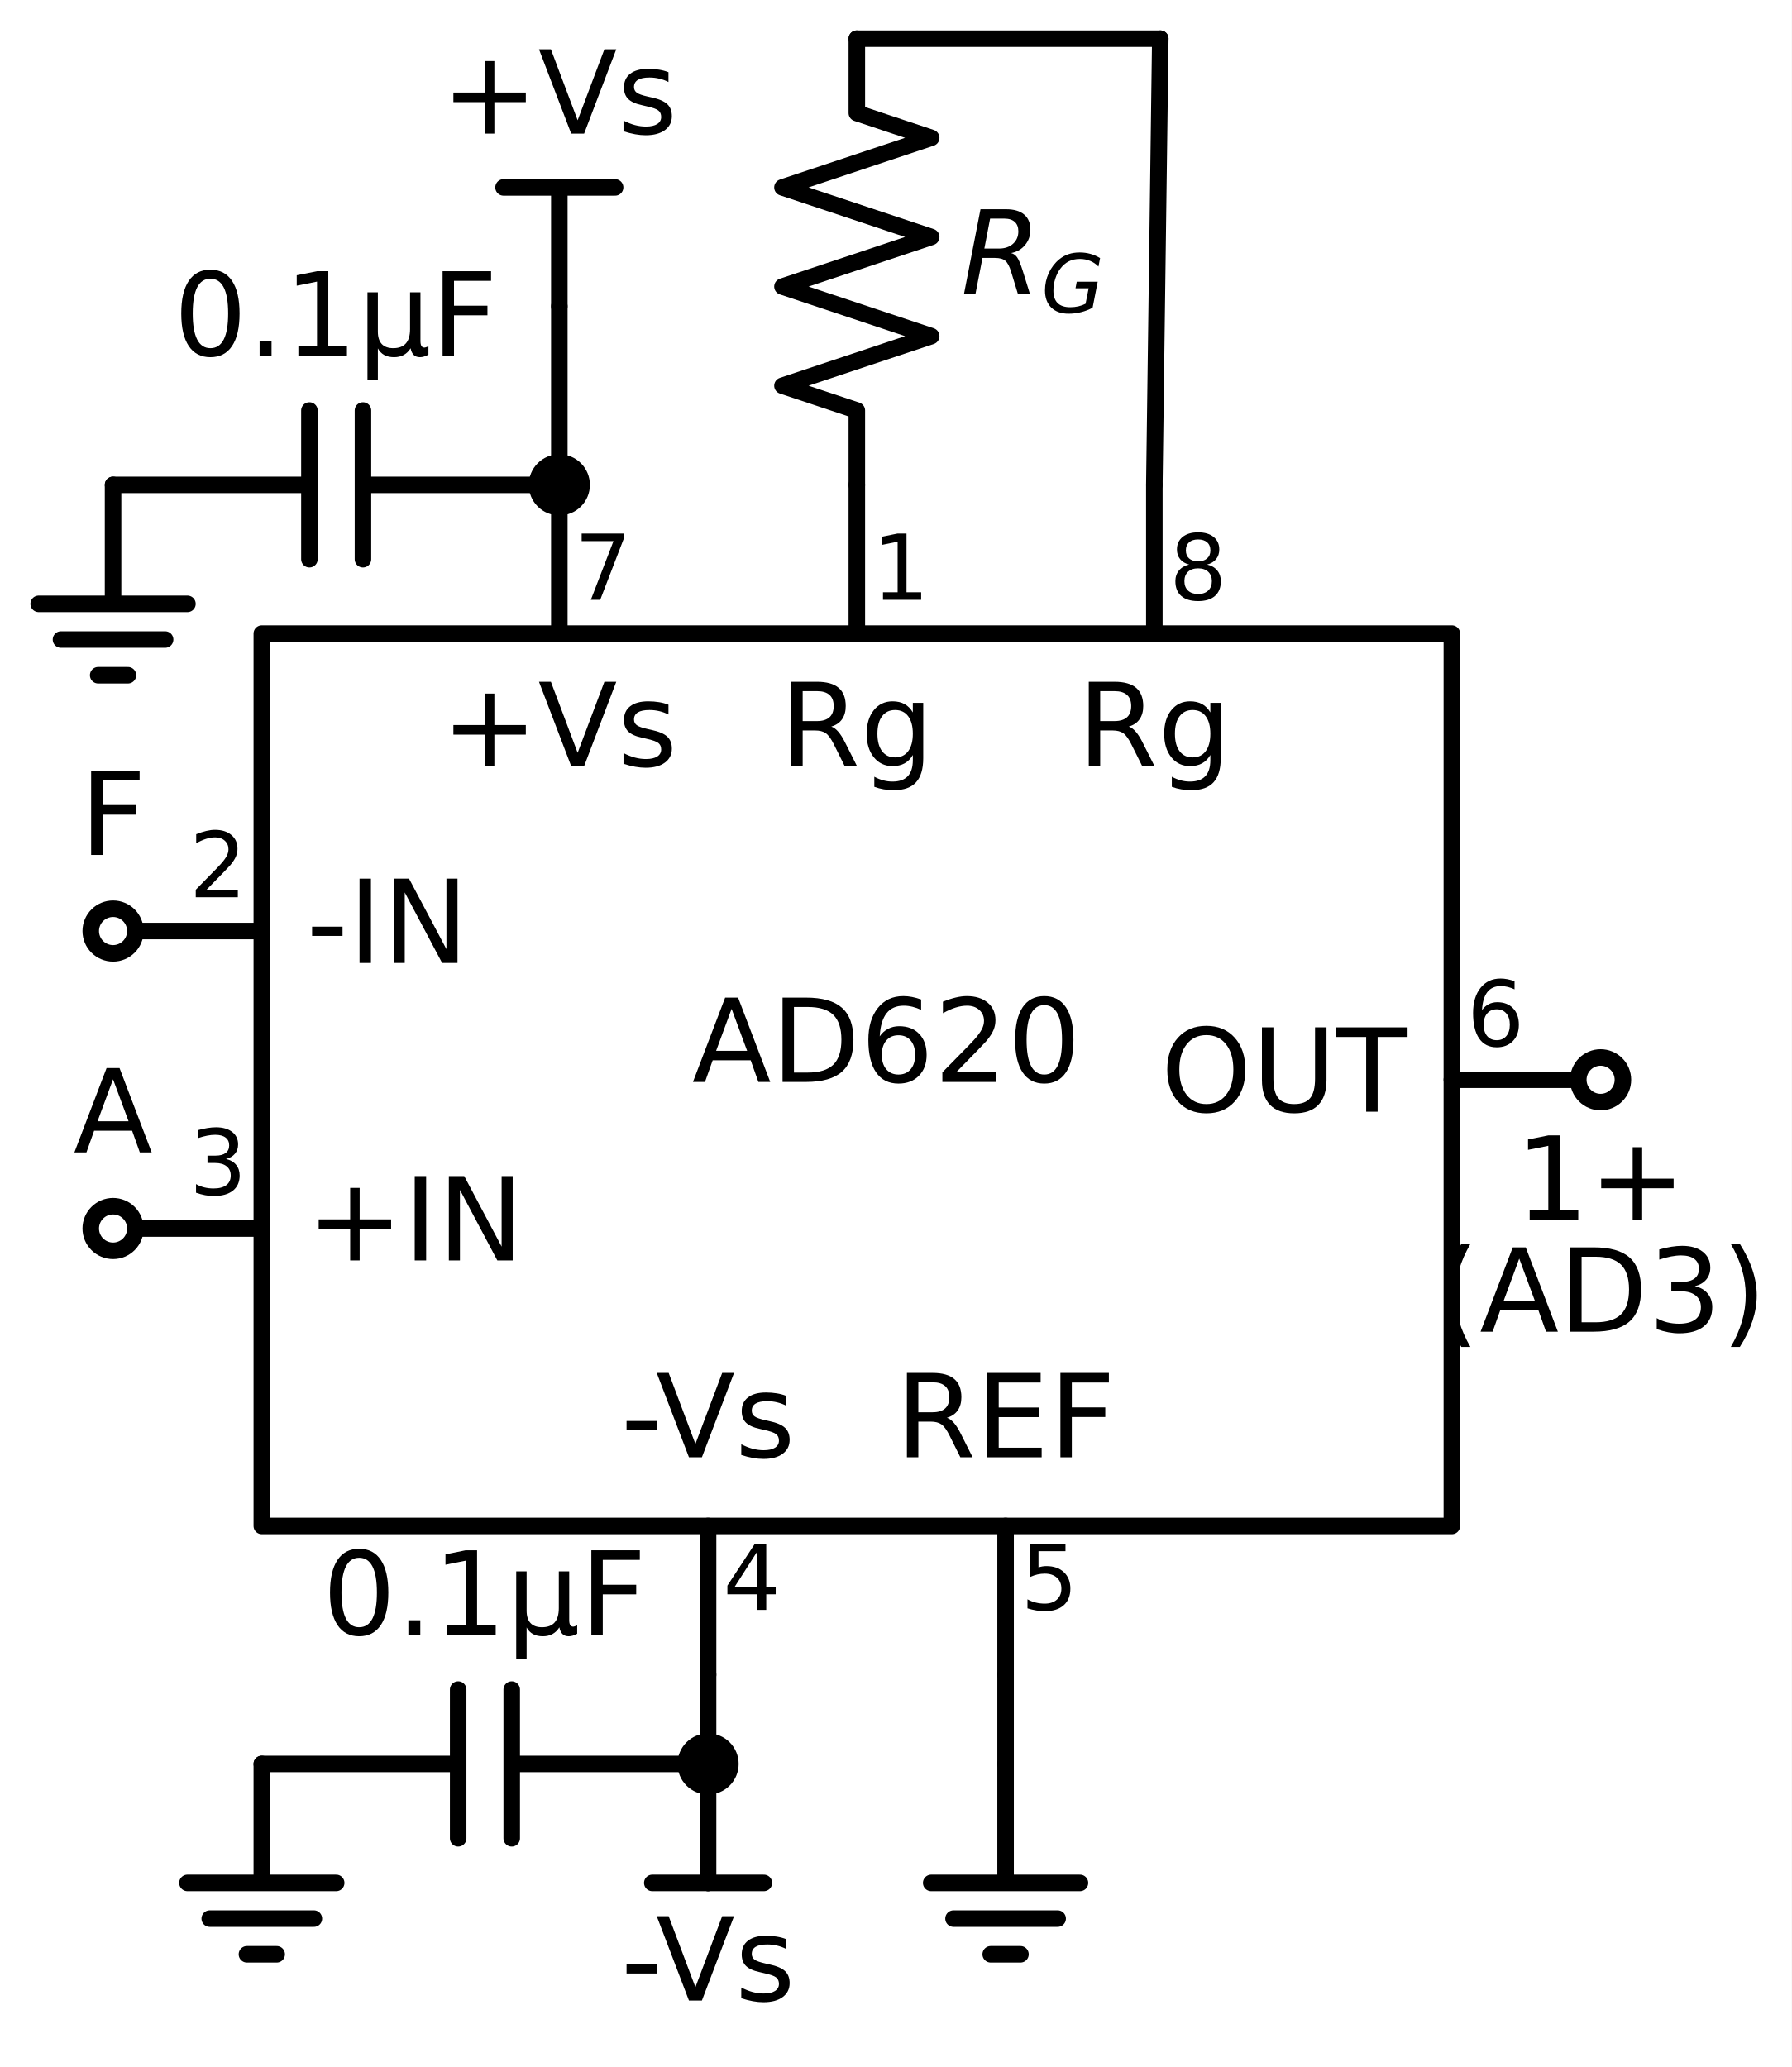
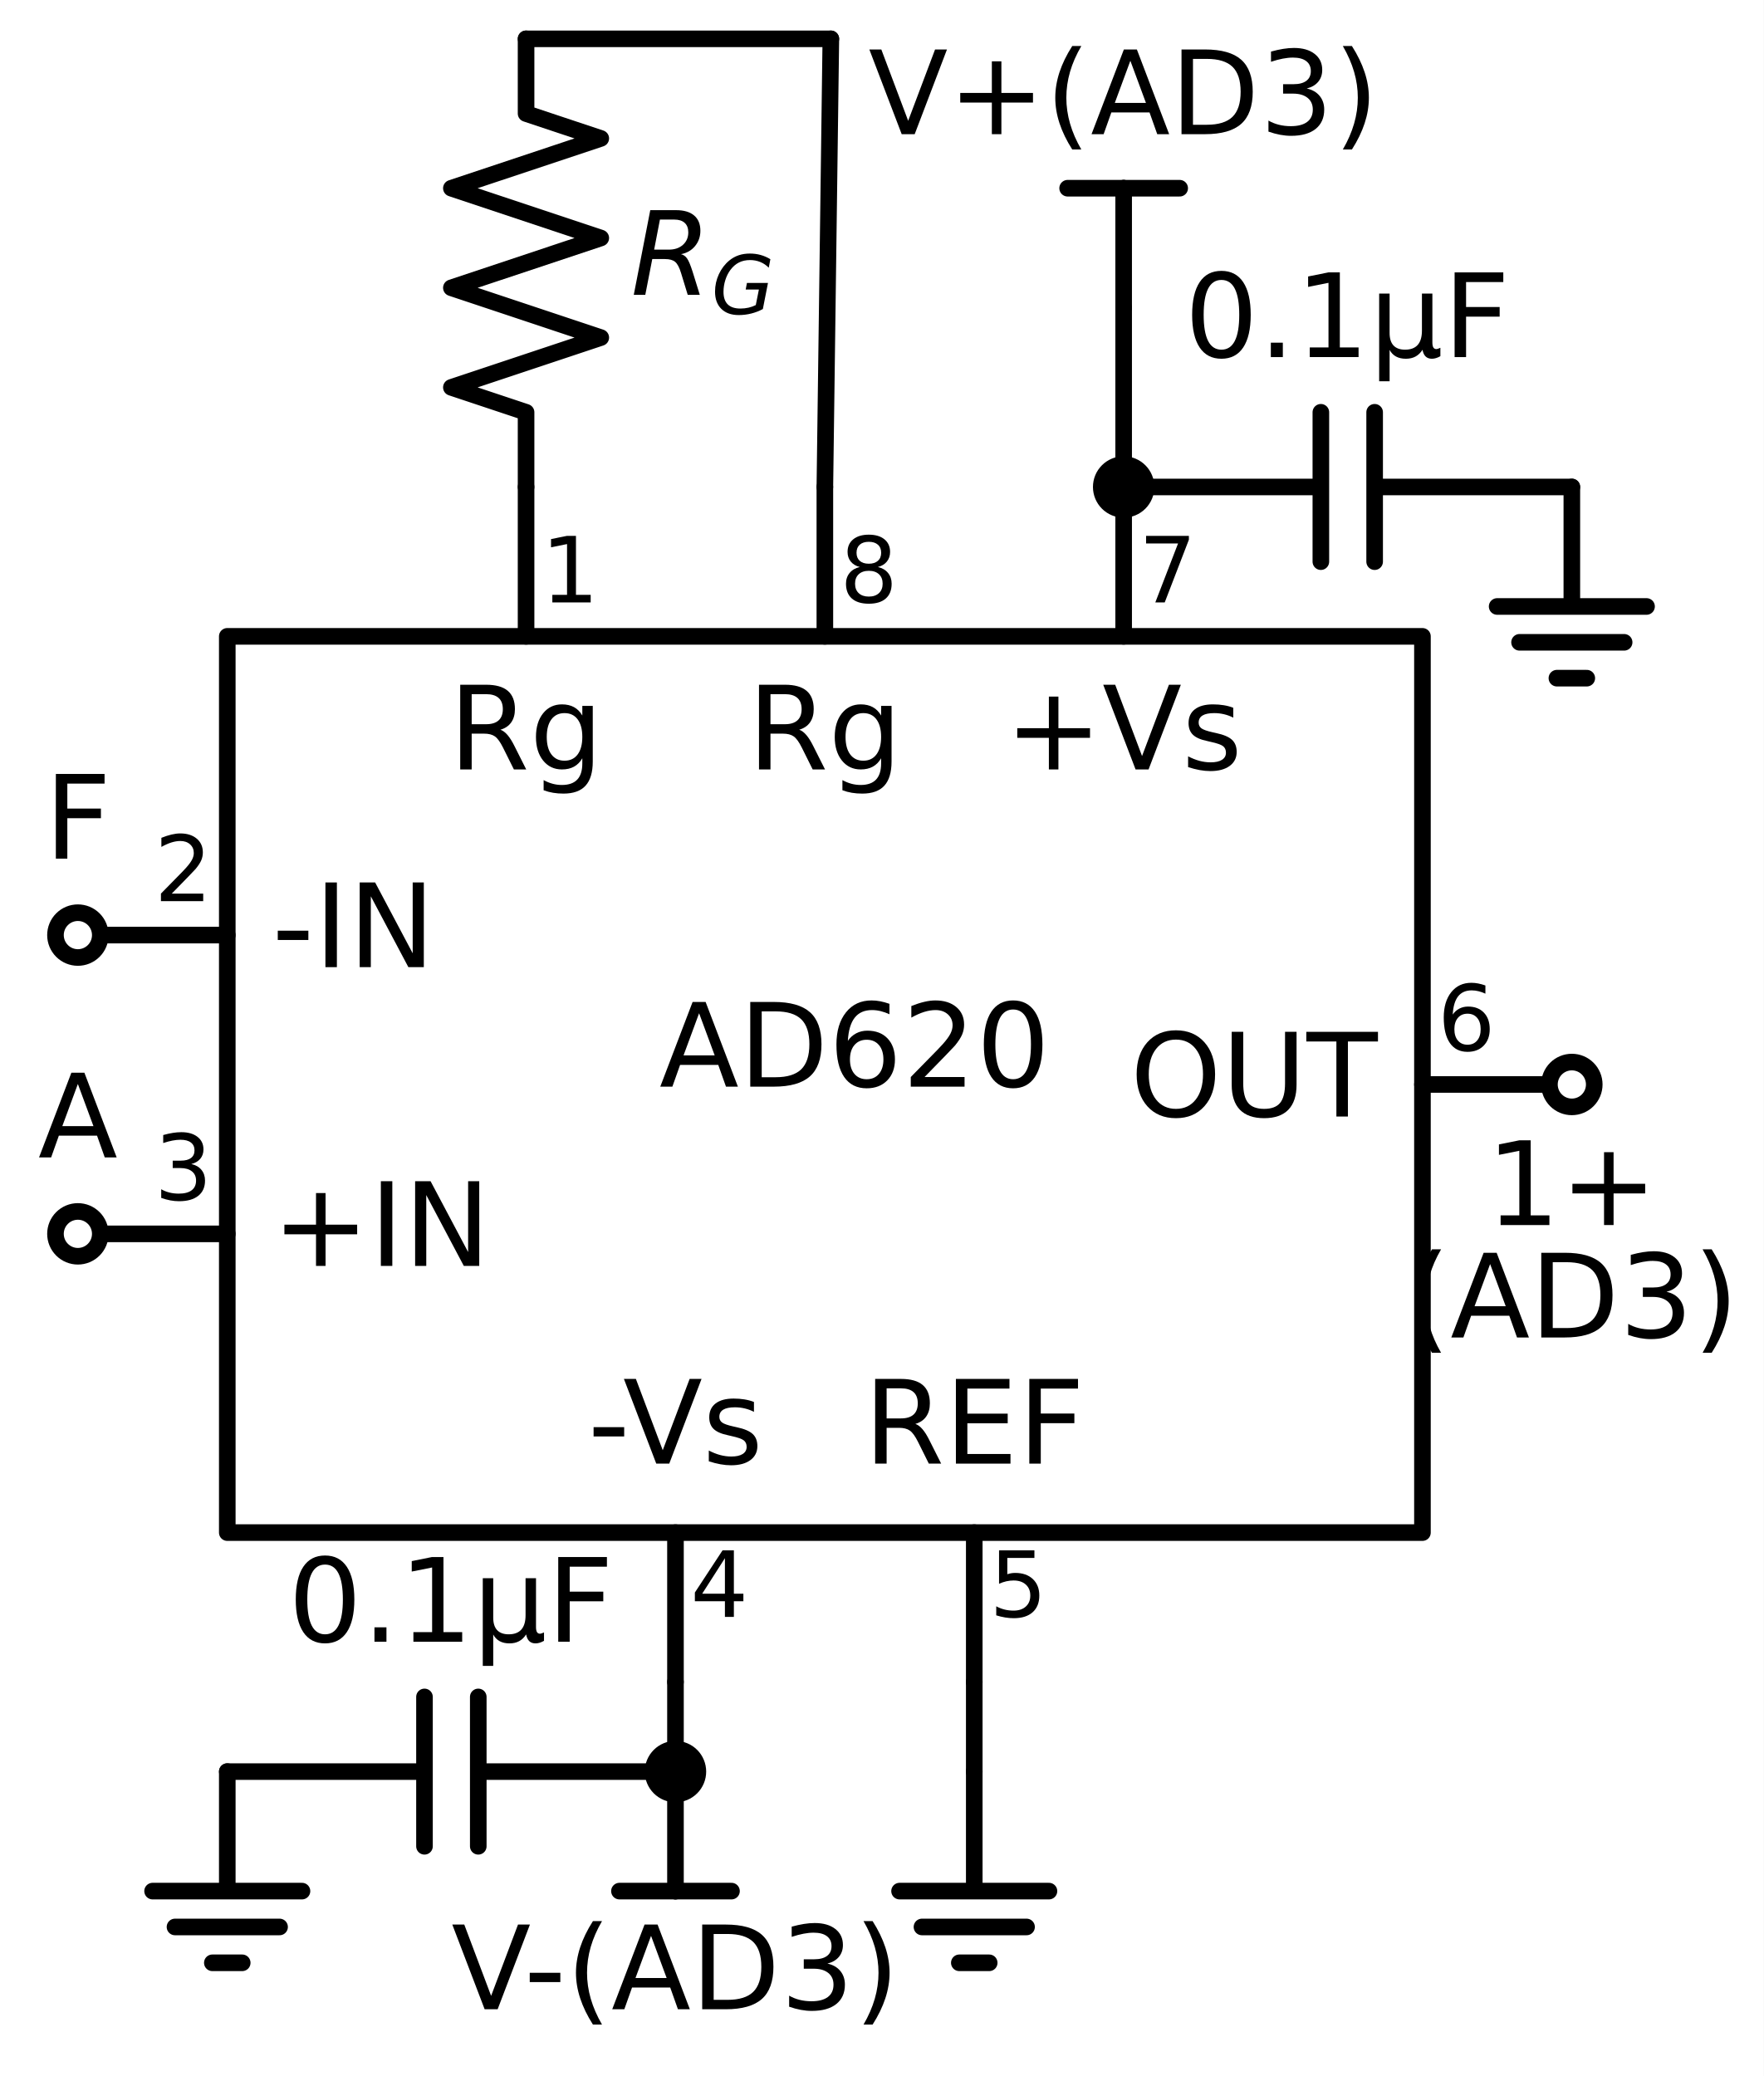
- <svg xmlns="http://www.w3.org/2000/svg" xmlns:xlink="http://www.w3.org/1999/xlink" width="216.798pt" height="250.16pt" viewBox="0 0 216.798 250.16" version="1.1">
+ <svg xmlns="http://www.w3.org/2000/svg" xmlns:xlink="http://www.w3.org/1999/xlink" width="212.502pt" height="250.16pt" viewBox="0 0 212.502 250.16" version="1.1">
  <defs>
    <style type="text/css">*{stroke-linejoin: round; stroke-linecap: butt}</style>
  </defs>
  <g id="figure_1">
    <g id="patch_1">
-       <path d="M 0 250.16  L 216.798 250.16  L 216.798 0  L 0 0  z " style="fill: #ffffff" />
+       <path d="M 0 250.16  L 212.502 250.16  L 212.502 0  L 0 0  z " style="fill: #ffffff" />
    </g>
    <g id="axes_1">
      <g id="line2d_1">
-         <path d="M 31.68 184.68  L 175.68 184.68  L 175.68 76.68  L 31.68 76.68  L 31.68 184.68  " clip-path="url(#pb1918ae3c1)" style="fill: none; stroke: #000000; stroke-width: 2; stroke-linecap: round" />
+         <path d="M 27.384 184.68  L 171.384 184.68  L 171.384 76.68  L 27.384 76.68  L 27.384 184.68  " clip-path="url(#p058cd9a5d1)" style="fill: none; stroke: #000000; stroke-width: 2; stroke-linecap: round" />
      </g>
      <g id="line2d_2">
-         <path d="M 31.68 148.68  L 13.68 148.68  " clip-path="url(#pb1918ae3c1)" style="fill: none; stroke: #000000; stroke-width: 2; stroke-linecap: round" />
+         <path d="M 27.384 148.68  L 9.384 148.68  " clip-path="url(#p058cd9a5d1)" style="fill: none; stroke: #000000; stroke-width: 2; stroke-linecap: round" />
      </g>
      <g id="line2d_3">
-         <path d="M 31.68 112.68  L 13.68 112.68  " clip-path="url(#pb1918ae3c1)" style="fill: none; stroke: #000000; stroke-width: 2; stroke-linecap: round" />
+         <path d="M 27.384 112.68  L 9.384 112.68  " clip-path="url(#p058cd9a5d1)" style="fill: none; stroke: #000000; stroke-width: 2; stroke-linecap: round" />
      </g>
      <g id="line2d_4">
-         <path d="M 175.68 130.68  L 193.68 130.68  " clip-path="url(#pb1918ae3c1)" style="fill: none; stroke: #000000; stroke-width: 2; stroke-linecap: round" />
+         <path d="M 171.384 130.68  L 189.384 130.68  " clip-path="url(#p058cd9a5d1)" style="fill: none; stroke: #000000; stroke-width: 2; stroke-linecap: round" />
      </g>
      <g id="line2d_5">
-         <path d="M 67.68 76.68  L 67.68 58.68  " clip-path="url(#pb1918ae3c1)" style="fill: none; stroke: #000000; stroke-width: 2; stroke-linecap: round" />
+         <path d="M 63.384 76.68  L 63.384 58.68  " clip-path="url(#p058cd9a5d1)" style="fill: none; stroke: #000000; stroke-width: 2; stroke-linecap: round" />
      </g>
      <g id="line2d_6">
-         <path d="M 103.68 76.68  L 103.68 58.68  " clip-path="url(#pb1918ae3c1)" style="fill: none; stroke: #000000; stroke-width: 2; stroke-linecap: round" />
+         <path d="M 99.384 76.68  L 99.384 58.68  " clip-path="url(#p058cd9a5d1)" style="fill: none; stroke: #000000; stroke-width: 2; stroke-linecap: round" />
      </g>
      <g id="line2d_7">
-         <path d="M 139.68 76.68  L 139.68 58.68  " clip-path="url(#pb1918ae3c1)" style="fill: none; stroke: #000000; stroke-width: 2; stroke-linecap: round" />
+         <path d="M 135.384 76.68  L 135.384 58.68  " clip-path="url(#p058cd9a5d1)" style="fill: none; stroke: #000000; stroke-width: 2; stroke-linecap: round" />
      </g>
      <g id="line2d_8">
-         <path d="M 85.68 184.68  L 85.68 202.68  " clip-path="url(#pb1918ae3c1)" style="fill: none; stroke: #000000; stroke-width: 2; stroke-linecap: round" />
+         <path d="M 81.384 184.68  L 81.384 202.68  " clip-path="url(#p058cd9a5d1)" style="fill: none; stroke: #000000; stroke-width: 2; stroke-linecap: round" />
      </g>
      <g id="line2d_9">
-         <path d="M 121.68 184.68  L 121.68 202.68  " clip-path="url(#pb1918ae3c1)" style="fill: none; stroke: #000000; stroke-width: 2; stroke-linecap: round" />
+         <path d="M 117.384 184.68  L 117.384 202.68  " clip-path="url(#p058cd9a5d1)" style="fill: none; stroke: #000000; stroke-width: 2; stroke-linecap: round" />
      </g>
      <g id="line2d_10">
-         <path d="M 121.68 202.68  L 121.68 208.08  L 121.68 213.48  " clip-path="url(#pb1918ae3c1)" style="fill: none; stroke: #000000; stroke-width: 2; stroke-linecap: round" />
+         <path d="M 117.384 202.68  L 117.384 208.08  L 117.384 213.48  " clip-path="url(#p058cd9a5d1)" style="fill: none; stroke: #000000; stroke-width: 2; stroke-linecap: round" />
      </g>
      <g id="line2d_11">
-         <path d="M 121.68 213.48  L 121.68 227.88  L 112.68 227.88  L 130.68 227.88  M 115.38 232.2  L 127.98 232.2  M 119.88 236.52  L 123.48 236.52  " clip-path="url(#pb1918ae3c1)" style="fill: none; stroke: #000000; stroke-width: 2; stroke-linecap: round" />
+         <path d="M 117.384 213.48  L 117.384 227.88  L 108.384 227.88  L 126.384 227.88  M 111.084 232.2  L 123.684 232.2  M 115.584 236.52  L 119.184 236.52  " clip-path="url(#p058cd9a5d1)" style="fill: none; stroke: #000000; stroke-width: 2; stroke-linecap: round" />
      </g>
      <g id="line2d_12">
-         <path d="M 67.68 58.68  L 67.68 47.88  L 67.68 37.08  " clip-path="url(#pb1918ae3c1)" style="fill: none; stroke: #000000; stroke-width: 2; stroke-linecap: round" />
+         <path d="M 135.384 58.68  L 135.384 47.88  L 135.384 37.08  " clip-path="url(#p058cd9a5d1)" style="fill: none; stroke: #000000; stroke-width: 2; stroke-linecap: round" />
      </g>
      <g id="line2d_13">
-         <path d="M 67.68 37.08  L 67.68 22.68  " clip-path="url(#pb1918ae3c1)" style="fill: none; stroke: #000000; stroke-width: 2; stroke-linecap: round" />
+         <path d="M 135.384 37.08  L 135.384 22.68  " clip-path="url(#p058cd9a5d1)" style="fill: none; stroke: #000000; stroke-width: 2; stroke-linecap: round" />
      </g>
      <g id="line2d_14">
-         <path d="M 67.68 22.68  L 60.93 22.68  " clip-path="url(#pb1918ae3c1)" style="fill: none; stroke: #000000; stroke-width: 2; stroke-linecap: round" />
+         <path d="M 135.384 22.68  L 128.634 22.68  " clip-path="url(#p058cd9a5d1)" style="fill: none; stroke: #000000; stroke-width: 2; stroke-linecap: round" />
      </g>
      <g id="line2d_15">
-         <path d="M 67.68 22.68  L 74.43 22.68  " clip-path="url(#pb1918ae3c1)" style="fill: none; stroke: #000000; stroke-width: 2; stroke-linecap: round" />
+         <path d="M 135.384 22.68  L 142.134 22.68  " clip-path="url(#p058cd9a5d1)" style="fill: none; stroke: #000000; stroke-width: 2; stroke-linecap: round" />
      </g>
      <g id="line2d_16">
-         <path d="M 85.68 202.68  L 85.68 208.08  L 85.68 213.48  " clip-path="url(#pb1918ae3c1)" style="fill: none; stroke: #000000; stroke-width: 2; stroke-linecap: round" />
+         <path d="M 81.384 202.68  L 81.384 208.08  L 81.384 213.48  " clip-path="url(#p058cd9a5d1)" style="fill: none; stroke: #000000; stroke-width: 2; stroke-linecap: round" />
      </g>
      <g id="line2d_17">
-         <path d="M 85.68 213.48  L 85.68 227.88  " clip-path="url(#pb1918ae3c1)" style="fill: none; stroke: #000000; stroke-width: 2; stroke-linecap: round" />
+         <path d="M 81.384 213.48  L 81.384 227.88  " clip-path="url(#p058cd9a5d1)" style="fill: none; stroke: #000000; stroke-width: 2; stroke-linecap: round" />
      </g>
      <g id="line2d_18">
-         <path d="M 85.68 227.88  L 78.93 227.88  " clip-path="url(#pb1918ae3c1)" style="fill: none; stroke: #000000; stroke-width: 2; stroke-linecap: round" />
+         <path d="M 81.384 227.88  L 74.634 227.88  " clip-path="url(#p058cd9a5d1)" style="fill: none; stroke: #000000; stroke-width: 2; stroke-linecap: round" />
      </g>
      <g id="line2d_19">
-         <path d="M 85.68 227.88  L 92.43 227.88  " clip-path="url(#pb1918ae3c1)" style="fill: none; stroke: #000000; stroke-width: 2; stroke-linecap: round" />
+         <path d="M 81.384 227.88  L 88.134 227.88  " clip-path="url(#p058cd9a5d1)" style="fill: none; stroke: #000000; stroke-width: 2; stroke-linecap: round" />
      </g>
      <g id="line2d_20">
-         <path d="M 85.68 213.48  L 61.92 213.48  M 61.92 222.48  L 61.92 204.48  M 55.44 222.48  L 55.44 204.48  M 55.44 213.48  L 31.68 213.48  " clip-path="url(#pb1918ae3c1)" style="fill: none; stroke: #000000; stroke-width: 2; stroke-linecap: round" />
+         <path d="M 81.384 213.48  L 57.624 213.48  M 57.624 222.48  L 57.624 204.48  M 51.144 222.48  L 51.144 204.48  M 51.144 213.48  L 27.384 213.48  " clip-path="url(#p058cd9a5d1)" style="fill: none; stroke: #000000; stroke-width: 2; stroke-linecap: round" />
      </g>
      <g id="line2d_21">
-         <path d="M 31.68 213.48  L 31.68 227.88  L 22.68 227.88  L 40.68 227.88  M 25.38 232.2  L 37.98 232.2  M 29.88 236.52  L 33.48 236.52  " clip-path="url(#pb1918ae3c1)" style="fill: none; stroke: #000000; stroke-width: 2; stroke-linecap: round" />
+         <path d="M 27.384 213.48  L 27.384 227.88  L 18.384 227.88  L 36.384 227.88  M 21.084 232.2  L 33.684 232.2  M 25.584 236.52  L 29.184 236.52  " clip-path="url(#p058cd9a5d1)" style="fill: none; stroke: #000000; stroke-width: 2; stroke-linecap: round" />
      </g>
      <g id="line2d_22">
-         <path d="M 67.68 58.68  L 43.92 58.68  M 43.92 67.68  L 43.92 49.68  M 37.44 67.68  L 37.44 49.68  M 37.44 58.68  L 13.68 58.68  " clip-path="url(#pb1918ae3c1)" style="fill: none; stroke: #000000; stroke-width: 2; stroke-linecap: round" />
+         <path d="M 135.384 58.68  L 159.144 58.68  M 159.144 49.68  L 159.144 67.68  M 165.624 49.68  L 165.624 67.68  M 165.624 58.68  L 189.384 58.68  " clip-path="url(#p058cd9a5d1)" style="fill: none; stroke: #000000; stroke-width: 2; stroke-linecap: round" />
      </g>
      <g id="line2d_23">
-         <path d="M 13.68 58.68  L 13.68 73.08  L 4.68 73.08  L 22.68 73.08  M 7.38 77.4  L 19.98 77.4  M 11.88 81.72  L 15.48 81.72  " clip-path="url(#pb1918ae3c1)" style="fill: none; stroke: #000000; stroke-width: 2; stroke-linecap: round" />
+         <path d="M 189.384 58.68  L 189.384 73.08  L 180.384 73.08  L 198.384 73.08  M 183.084 77.4  L 195.684 77.4  M 187.584 81.72  L 191.184 81.72  " clip-path="url(#p058cd9a5d1)" style="fill: none; stroke: #000000; stroke-width: 2; stroke-linecap: round" />
      </g>
      <g id="line2d_24">
-         <path d="M 103.68 58.68  L 103.68 49.68  L 94.68 46.68  L 112.68 40.68  L 94.68 34.68  L 112.68 28.68  L 94.68 22.68  L 112.68 16.68  L 103.68 13.68  L 103.68 4.68  " clip-path="url(#pb1918ae3c1)" style="fill: none; stroke: #000000; stroke-width: 2; stroke-linecap: round" />
+         <path d="M 63.384 58.68  L 63.384 49.68  L 54.384 46.68  L 72.384 40.68  L 54.384 34.68  L 72.384 28.68  L 54.384 22.68  L 72.384 16.68  L 63.384 13.68  L 63.384 4.68  " clip-path="url(#p058cd9a5d1)" style="fill: none; stroke: #000000; stroke-width: 2; stroke-linecap: round" />
      </g>
      <g id="line2d_25">
-         <path d="M 103.68 4.68  L 122.04 4.68  L 140.4 4.68  " clip-path="url(#pb1918ae3c1)" style="fill: none; stroke: #000000; stroke-width: 2; stroke-linecap: round" />
+         <path d="M 63.384 4.68  L 81.744 4.68  L 100.104 4.68  " clip-path="url(#p058cd9a5d1)" style="fill: none; stroke: #000000; stroke-width: 2; stroke-linecap: round" />
      </g>
      <g id="line2d_26">
-         <path d="M 140.4 4.68  L 140.04 31.68  L 139.68 58.68  " clip-path="url(#pb1918ae3c1)" style="fill: none; stroke: #000000; stroke-width: 2; stroke-linecap: round" />
+         <path d="M 100.104 4.68  L 99.744 31.68  L 99.384 58.68  " clip-path="url(#p058cd9a5d1)" style="fill: none; stroke: #000000; stroke-width: 2; stroke-linecap: round" />
      </g>
      <g id="text_1">
-         <g transform="translate(22.88125 144.5923) scale(0.11 -0.11)">
+         <g transform="translate(18.58525 144.5923) scale(0.11 -0.11)">
          <defs>
            <path id="DejaVuSans-33" d="M 2597 2516  Q 3050 2419 3304 2112  Q 3559 1806 3559 1356  Q 3559 666 3084 287  Q 2609 -91 1734 -91  Q 1441 -91 1130 -33  Q 819 25 488 141  L 488 750  Q 750 597 1062 519  Q 1375 441 1716 441  Q 2309 441 2620 675  Q 2931 909 2931 1356  Q 2931 1769 2642 2001  Q 2353 2234 1838 2234  L 1294 2234  L 1294 2753  L 1863 2753  Q 2328 2753 2575 2939  Q 2822 3125 2822 3475  Q 2822 3834 2567 4026  Q 2313 4219 1838 4219  Q 1578 4219 1281 4162  Q 984 4106 628 3988  L 628 4550  Q 988 4650 1302 4700  Q 1616 4750 1894 4750  Q 2613 4750 3031 4423  Q 3450 4097 3450 3541  Q 3450 3153 3228 2886  Q 3006 2619 2597 2516  z " transform="scale(0.015625)" />
          </defs>
          <use xlink:href="#DejaVuSans-33" />
        </g>
      </g>
      <g id="text_2">
-         <g transform="translate(37.08 152.5431) scale(0.14 -0.14)">
+         <g transform="translate(32.784 152.5431) scale(0.14 -0.14)">
          <defs>
            <path id="DejaVuSans-2b" d="M 2944 4013  L 2944 2272  L 4684 2272  L 4684 1741  L 2944 1741  L 2944 0  L 2419 0  L 2419 1741  L 678 1741  L 678 2272  L 2419 2272  L 2419 4013  L 2944 4013  z " transform="scale(0.015625)" />
            <path id="DejaVuSans-49" d="M 628 4666  L 1259 4666  L 1259 0  L 628 0  L 628 4666  z " transform="scale(0.015625)" />
            <path id="DejaVuSans-4e" d="M 628 4666  L 1478 4666  L 3547 763  L 3547 4666  L 4159 4666  L 4159 0  L 3309 0  L 1241 3903  L 1241 0  L 628 0  L 628 4666  z " transform="scale(0.015625)" />
          </defs>
          <use xlink:href="#DejaVuSans-2b" />
          <use xlink:href="#DejaVuSans-49" transform="translate(83.78906 0)" />
          <use xlink:href="#DejaVuSans-4e" transform="translate(113.2812 0)" />
        </g>
      </g>
      <g id="text_3">
-         <g transform="translate(22.88125 108.5923) scale(0.11 -0.11)">
+         <g transform="translate(18.58525 108.5923) scale(0.11 -0.11)">
          <defs>
            <path id="DejaVuSans-32" d="M 1228 531  L 3431 531  L 3431 0  L 469 0  L 469 531  Q 828 903 1448 1529  Q 2069 2156 2228 2338  Q 2531 2678 2651 2914  Q 2772 3150 2772 3378  Q 2772 3750 2511 3984  Q 2250 4219 1831 4219  Q 1534 4219 1204 4116  Q 875 4013 500 3803  L 500 4441  Q 881 4594 1212 4672  Q 1544 4750 1819 4750  Q 2544 4750 2975 4387  Q 3406 4025 3406 3419  Q 3406 3131 3298 2873  Q 3191 2616 2906 2266  Q 2828 2175 2409 1742  Q 1991 1309 1228 531  z " transform="scale(0.015625)" />
          </defs>
          <use xlink:href="#DejaVuSans-32" />
        </g>
      </g>
      <g id="text_4">
-         <g transform="translate(37.08 116.5431) scale(0.14 -0.14)">
+         <g transform="translate(32.784 116.5431) scale(0.14 -0.14)">
          <defs>
            <path id="DejaVuSans-2d" d="M 313 2009  L 1997 2009  L 1997 1497  L 313 1497  L 313 2009  z " transform="scale(0.015625)" />
          </defs>
          <use xlink:href="#DejaVuSans-2d" />
          <use xlink:href="#DejaVuSans-49" transform="translate(36.08398 0)" />
          <use xlink:href="#DejaVuSans-4e" transform="translate(65.57617 0)" />
        </g>
      </g>
      <g id="text_5">
-         <g transform="translate(177.48 126.5923) scale(0.11 -0.11)">
+         <g transform="translate(173.184 126.5923) scale(0.11 -0.11)">
          <defs>
            <path id="DejaVuSans-36" d="M 2113 2584  Q 1688 2584 1439 2293  Q 1191 2003 1191 1497  Q 1191 994 1439 701  Q 1688 409 2113 409  Q 2538 409 2786 701  Q 3034 994 3034 1497  Q 3034 2003 2786 2293  Q 2538 2584 2113 2584  z M 3366 4563  L 3366 3988  Q 3128 4100 2886 4159  Q 2644 4219 2406 4219  Q 1781 4219 1451 3797  Q 1122 3375 1075 2522  Q 1259 2794 1537 2939  Q 1816 3084 2150 3084  Q 2853 3084 3261 2657  Q 3669 2231 3669 1497  Q 3669 778 3244 343  Q 2819 -91 2113 -91  Q 1303 -91 875 529  Q 447 1150 447 2328  Q 447 3434 972 4092  Q 1497 4750 2381 4750  Q 2619 4750 2861 4703  Q 3103 4656 3366 4563  z " transform="scale(0.015625)" />
          </defs>
          <use xlink:href="#DejaVuSans-36" />
        </g>
      </g>
      <g id="text_6">
-         <g transform="translate(140.4622 134.5431) scale(0.14 -0.14)">
+         <g transform="translate(136.1662 134.5431) scale(0.14 -0.14)">
          <defs>
            <path id="DejaVuSans-4f" d="M 2522 4238  Q 1834 4238 1429 3725  Q 1025 3213 1025 2328  Q 1025 1447 1429 934  Q 1834 422 2522 422  Q 3209 422 3611 934  Q 4013 1447 4013 2328  Q 4013 3213 3611 3725  Q 3209 4238 2522 4238  z M 2522 4750  Q 3503 4750 4090 4092  Q 4678 3434 4678 2328  Q 4678 1225 4090 567  Q 3503 -91 2522 -91  Q 1538 -91 948 565  Q 359 1222 359 2328  Q 359 3434 948 4092  Q 1538 4750 2522 4750  z " transform="scale(0.015625)" />
            <path id="DejaVuSans-55" d="M 556 4666  L 1191 4666  L 1191 1831  Q 1191 1081 1462 751  Q 1734 422 2344 422  Q 2950 422 3222 751  Q 3494 1081 3494 1831  L 3494 4666  L 4128 4666  L 4128 1753  Q 4128 841 3676 375  Q 3225 -91 2344 -91  Q 1459 -91 1007 375  Q 556 841 556 1753  L 556 4666  z " transform="scale(0.015625)" />
            <path id="DejaVuSans-54" d="M -19 4666  L 3928 4666  L 3928 4134  L 2272 4134  L 2272 0  L 1638 0  L 1638 4134  L -19 4134  L -19 4666  z " transform="scale(0.015625)" />
          </defs>
          <use xlink:href="#DejaVuSans-4f" />
          <use xlink:href="#DejaVuSans-55" transform="translate(78.71094 0)" />
          <use xlink:href="#DejaVuSans-54" transform="translate(151.9043 0)" />
        </g>
      </g>
      <g id="text_7">
-         <g transform="translate(69.48 72.59234) scale(0.11 -0.11)">
+         <g transform="translate(65.184 72.59234) scale(0.11 -0.11)">
+           <defs>
+             <path id="DejaVuSans-31" d="M 794 531  L 1825 531  L 1825 4091  L 703 3866  L 703 4441  L 1819 4666  L 2450 4666  L 2450 531  L 3481 531  L 3481 0  L 794 0  L 794 531  z " transform="scale(0.015625)" />
+           </defs>
+           <use xlink:href="#DejaVuSans-31" />
+         </g>
+       </g>
+       <g id="text_8">
+         <g transform="translate(54.07619 92.71781) scale(0.14 -0.14)">
+           <defs>
+             <path id="DejaVuSans-52" d="M 2841 2188  Q 3044 2119 3236 1894  Q 3428 1669 3622 1275  L 4263 0  L 3584 0  L 2988 1197  Q 2756 1666 2539 1819  Q 2322 1972 1947 1972  L 1259 1972  L 1259 0  L 628 0  L 628 4666  L 2053 4666  Q 2853 4666 3247 4331  Q 3641 3997 3641 3322  Q 3641 2881 3436 2590  Q 3231 2300 2841 2188  z M 1259 4147  L 1259 2491  L 2053 2491  Q 2509 2491 2742 2702  Q 2975 2913 2975 3322  Q 2975 3731 2742 3939  Q 2509 4147 2053 4147  L 1259 4147  z " transform="scale(0.015625)" />
+             <path id="DejaVuSans-67" d="M 2906 1791  Q 2906 2416 2648 2759  Q 2391 3103 1925 3103  Q 1463 3103 1205 2759  Q 947 2416 947 1791  Q 947 1169 1205 825  Q 1463 481 1925 481  Q 2391 481 2648 825  Q 2906 1169 2906 1791  z M 3481 434  Q 3481 -459 3084 -895  Q 2688 -1331 1869 -1331  Q 1566 -1331 1297 -1286  Q 1028 -1241 775 -1147  L 775 -588  Q 1028 -725 1275 -790  Q 1522 -856 1778 -856  Q 2344 -856 2625 -561  Q 2906 -266 2906 331  L 2906 616  Q 2728 306 2450 153  Q 2172 0 1784 0  Q 1141 0 747 490  Q 353 981 353 1791  Q 353 2603 747 3093  Q 1141 3584 1784 3584  Q 2172 3584 2450 3431  Q 2728 3278 2906 2969  L 2906 3500  L 3481 3500  L 3481 434  z " transform="scale(0.015625)" />
+           </defs>
+           <use xlink:href="#DejaVuSans-52" />
+           <use xlink:href="#DejaVuSans-67" transform="translate(69.48242 0)" />
+         </g>
+       </g>
+       <g id="text_9">
+         <g transform="translate(101.184 72.59234) scale(0.11 -0.11)">
+           <defs>
+             <path id="DejaVuSans-38" d="M 2034 2216  Q 1584 2216 1326 1975  Q 1069 1734 1069 1313  Q 1069 891 1326 650  Q 1584 409 2034 409  Q 2484 409 2743 651  Q 3003 894 3003 1313  Q 3003 1734 2745 1975  Q 2488 2216 2034 2216  z M 1403 2484  Q 997 2584 770 2862  Q 544 3141 544 3541  Q 544 4100 942 4425  Q 1341 4750 2034 4750  Q 2731 4750 3128 4425  Q 3525 4100 3525 3541  Q 3525 3141 3298 2862  Q 3072 2584 2669 2484  Q 3125 2378 3379 2068  Q 3634 1759 3634 1313  Q 3634 634 3220 271  Q 2806 -91 2034 -91  Q 1263 -91 848 271  Q 434 634 434 1313  Q 434 1759 690 2068  Q 947 2378 1403 2484  z M 1172 3481  Q 1172 3119 1398 2916  Q 1625 2713 2034 2713  Q 2441 2713 2670 2916  Q 2900 3119 2900 3481  Q 2900 3844 2670 4047  Q 2441 4250 2034 4250  Q 1625 4250 1398 4047  Q 1172 3844 1172 3481  z " transform="scale(0.015625)" />
+           </defs>
+           <use xlink:href="#DejaVuSans-38" />
+         </g>
+       </g>
+       <g id="text_10">
+         <g transform="translate(90.07619 92.71781) scale(0.14 -0.14)">
+           <use xlink:href="#DejaVuSans-52" />
+           <use xlink:href="#DejaVuSans-67" transform="translate(69.48242 0)" />
+         </g>
+       </g>
+       <g id="text_11">
+         <g transform="translate(137.184 72.59234) scale(0.11 -0.11)">
          <defs>
            <path id="DejaVuSans-37" d="M 525 4666  L 3525 4666  L 3525 4397  L 1831 0  L 1172 0  L 2766 4134  L 525 4134  L 525 4666  z " transform="scale(0.015625)" />
          </defs>
          <use xlink:href="#DejaVuSans-37" />
        </g>
      </g>
-       <g id="text_8">
-         <g transform="translate(53.37922 92.71781) scale(0.14 -0.14)">
+       <g id="text_12">
+         <g transform="translate(121.0832 92.71781) scale(0.14 -0.14)">
          <defs>
            <path id="DejaVuSans-56" d="M 1831 0  L 50 4666  L 709 4666  L 2188 738  L 3669 4666  L 4325 4666  L 2547 0  L 1831 0  z " transform="scale(0.015625)" />
            <path id="DejaVuSans-73" d="M 2834 3397  L 2834 2853  Q 2591 2978 2328 3040  Q 2066 3103 1784 3103  Q 1356 3103 1142 2972  Q 928 2841 928 2578  Q 928 2378 1081 2264  Q 1234 2150 1697 2047  L 1894 2003  Q 2506 1872 2764 1633  Q 3022 1394 3022 966  Q 3022 478 2636 193  Q 2250 -91 1575 -91  Q 1294 -91 989 -36  Q 684 19 347 128  L 347 722  Q 666 556 975 473  Q 1284 391 1588 391  Q 1994 391 2212 530  Q 2431 669 2431 922  Q 2431 1156 2273 1281  Q 2116 1406 1581 1522  L 1381 1569  Q 847 1681 609 1914  Q 372 2147 372 2553  Q 372 3047 722 3315  Q 1072 3584 1716 3584  Q 2034 3584 2315 3537  Q 2597 3491 2834 3397  z " transform="scale(0.015625)" />
          </defs>
          <use xlink:href="#DejaVuSans-2b" />
          <use xlink:href="#DejaVuSans-56" transform="translate(83.78906 0)" />
          <use xlink:href="#DejaVuSans-73" transform="translate(152.1973 0)" />
        </g>
      </g>
-       <g id="text_9">
-         <g transform="translate(105.48 72.59234) scale(0.11 -0.11)">
-           <defs>
-             <path id="DejaVuSans-31" d="M 794 531  L 1825 531  L 1825 4091  L 703 3866  L 703 4441  L 1819 4666  L 2450 4666  L 2450 531  L 3481 531  L 3481 0  L 794 0  L 794 531  z " transform="scale(0.015625)" />
-           </defs>
-           <use xlink:href="#DejaVuSans-31" />
-         </g>
-       </g>
-       <g id="text_10">
-         <g transform="translate(94.37219 92.71781) scale(0.14 -0.14)">
-           <defs>
-             <path id="DejaVuSans-52" d="M 2841 2188  Q 3044 2119 3236 1894  Q 3428 1669 3622 1275  L 4263 0  L 3584 0  L 2988 1197  Q 2756 1666 2539 1819  Q 2322 1972 1947 1972  L 1259 1972  L 1259 0  L 628 0  L 628 4666  L 2053 4666  Q 2853 4666 3247 4331  Q 3641 3997 3641 3322  Q 3641 2881 3436 2590  Q 3231 2300 2841 2188  z M 1259 4147  L 1259 2491  L 2053 2491  Q 2509 2491 2742 2702  Q 2975 2913 2975 3322  Q 2975 3731 2742 3939  Q 2509 4147 2053 4147  L 1259 4147  z " transform="scale(0.015625)" />
-             <path id="DejaVuSans-67" d="M 2906 1791  Q 2906 2416 2648 2759  Q 2391 3103 1925 3103  Q 1463 3103 1205 2759  Q 947 2416 947 1791  Q 947 1169 1205 825  Q 1463 481 1925 481  Q 2391 481 2648 825  Q 2906 1169 2906 1791  z M 3481 434  Q 3481 -459 3084 -895  Q 2688 -1331 1869 -1331  Q 1566 -1331 1297 -1286  Q 1028 -1241 775 -1147  L 775 -588  Q 1028 -725 1275 -790  Q 1522 -856 1778 -856  Q 2344 -856 2625 -561  Q 2906 -266 2906 331  L 2906 616  Q 2728 306 2450 153  Q 2172 0 1784 0  Q 1141 0 747 490  Q 353 981 353 1791  Q 353 2603 747 3093  Q 1141 3584 1784 3584  Q 2172 3584 2450 3431  Q 2728 3278 2906 2969  L 2906 3500  L 3481 3500  L 3481 434  z " transform="scale(0.015625)" />
-           </defs>
-           <use xlink:href="#DejaVuSans-52" />
-           <use xlink:href="#DejaVuSans-67" transform="translate(69.48242 0)" />
-         </g>
-       </g>
-       <g id="text_11">
-         <g transform="translate(141.48 72.59234) scale(0.11 -0.11)">
-           <defs>
-             <path id="DejaVuSans-38" d="M 2034 2216  Q 1584 2216 1326 1975  Q 1069 1734 1069 1313  Q 1069 891 1326 650  Q 1584 409 2034 409  Q 2484 409 2743 651  Q 3003 894 3003 1313  Q 3003 1734 2745 1975  Q 2488 2216 2034 2216  z M 1403 2484  Q 997 2584 770 2862  Q 544 3141 544 3541  Q 544 4100 942 4425  Q 1341 4750 2034 4750  Q 2731 4750 3128 4425  Q 3525 4100 3525 3541  Q 3525 3141 3298 2862  Q 3072 2584 2669 2484  Q 3125 2378 3379 2068  Q 3634 1759 3634 1313  Q 3634 634 3220 271  Q 2806 -91 2034 -91  Q 1263 -91 848 271  Q 434 634 434 1313  Q 434 1759 690 2068  Q 947 2378 1403 2484  z M 1172 3481  Q 1172 3119 1398 2916  Q 1625 2713 2034 2713  Q 2441 2713 2670 2916  Q 2900 3119 2900 3481  Q 2900 3844 2670 4047  Q 2441 4250 2034 4250  Q 1625 4250 1398 4047  Q 1172 3844 1172 3481  z " transform="scale(0.015625)" />
-           </defs>
-           <use xlink:href="#DejaVuSans-38" />
-         </g>
-       </g>
-       <g id="text_12">
-         <g transform="translate(130.3722 92.71781) scale(0.14 -0.14)">
-           <use xlink:href="#DejaVuSans-52" />
-           <use xlink:href="#DejaVuSans-67" transform="translate(69.48242 0)" />
-         </g>
-       </g>
      <g id="text_13">
-         <g transform="translate(87.48 194.8383) scale(0.11 -0.11)">
+         <g transform="translate(83.184 194.8383) scale(0.11 -0.11)">
          <defs>
            <path id="DejaVuSans-34" d="M 2419 4116  L 825 1625  L 2419 1625  L 2419 4116  z M 2253 4666  L 3047 4666  L 3047 1625  L 3713 1625  L 3713 1100  L 3047 1100  L 3047 0  L 2419 0  L 2419 1100  L 313 1100  L 313 1709  L 2253 4666  z " transform="scale(0.015625)" />
          </defs>
          <use xlink:href="#DejaVuSans-34" />
        </g>
      </g>
      <g id="text_14">
-         <g transform="translate(75.13078 176.3684) scale(0.14 -0.14)">
+         <g transform="translate(70.83478 176.3684) scale(0.14 -0.14)">
          <use xlink:href="#DejaVuSans-2d" />
          <use xlink:href="#DejaVuSans-56" transform="translate(30.20898 0)" />
          <use xlink:href="#DejaVuSans-73" transform="translate(98.61719 0)" />
        </g>
      </g>
      <g id="text_15">
-         <g transform="translate(123.48 194.8383) scale(0.11 -0.11)">
+         <g transform="translate(119.184 194.8383) scale(0.11 -0.11)">
          <defs>
            <path id="DejaVuSans-35" d="M 691 4666  L 3169 4666  L 3169 4134  L 1269 4134  L 1269 2991  Q 1406 3038 1543 3061  Q 1681 3084 1819 3084  Q 2600 3084 3056 2656  Q 3513 2228 3513 1497  Q 3513 744 3044 326  Q 2575 -91 1722 -91  Q 1428 -91 1123 -41  Q 819 9 494 109  L 494 744  Q 775 591 1075 516  Q 1375 441 1709 441  Q 2250 441 2565 725  Q 2881 1009 2881 1497  Q 2881 1984 2565 2268  Q 2250 2553 1709 2553  Q 1456 2553 1204 2497  Q 953 2441 691 2322  L 691 4666  z " transform="scale(0.015625)" />
          </defs>
          <use xlink:href="#DejaVuSans-35" />
        </g>
      </g>
      <g id="text_16">
-         <g transform="translate(108.3669 176.3684) scale(0.14 -0.14)">
+         <g transform="translate(104.0709 176.3684) scale(0.14 -0.14)">
          <defs>
            <path id="DejaVuSans-45" d="M 628 4666  L 3578 4666  L 3578 4134  L 1259 4134  L 1259 2753  L 3481 2753  L 3481 2222  L 1259 2222  L 1259 531  L 3634 531  L 3634 0  L 628 0  L 628 4666  z " transform="scale(0.015625)" />
            <path id="DejaVuSans-46" d="M 628 4666  L 3309 4666  L 3309 4134  L 1259 4134  L 1259 2759  L 3109 2759  L 3109 2228  L 1259 2228  L 1259 0  L 628 0  L 628 4666  z " transform="scale(0.015625)" />
          </defs>
          <use xlink:href="#DejaVuSans-52" />
          <use xlink:href="#DejaVuSans-45" transform="translate(69.48242 0)" />
          <use xlink:href="#DejaVuSans-46" transform="translate(132.666 0)" />
        </g>
      </g>
      <g id="text_17">
-         <g transform="translate(83.74031 130.9431) scale(0.14 -0.14)">
+         <g transform="translate(79.44431 130.9431) scale(0.14 -0.14)">
          <defs>
            <path id="DejaVuSans-41" d="M 2188 4044  L 1331 1722  L 3047 1722  L 2188 4044  z M 1831 4666  L 2547 4666  L 4325 0  L 3669 0  L 3244 1197  L 1141 1197  L 716 0  L 50 0  L 1831 4666  z " transform="scale(0.015625)" />
            <path id="DejaVuSans-44" d="M 1259 4147  L 1259 519  L 2022 519  Q 2988 519 3436 956  Q 3884 1394 3884 2338  Q 3884 3275 3436 3711  Q 2988 4147 2022 4147  L 1259 4147  z M 628 4666  L 1925 4666  Q 3281 4666 3915 4102  Q 4550 3538 4550 2338  Q 4550 1131 3912 565  Q 3275 0 1925 0  L 628 0  L 628 4666  z " transform="scale(0.015625)" />
            <path id="DejaVuSans-30" d="M 2034 4250  Q 1547 4250 1301 3770  Q 1056 3291 1056 2328  Q 1056 1369 1301 889  Q 1547 409 2034 409  Q 2525 409 2770 889  Q 3016 1369 3016 2328  Q 3016 3291 2770 3770  Q 2525 4250 2034 4250  z M 2034 4750  Q 2819 4750 3233 4129  Q 3647 3509 3647 2328  Q 3647 1150 3233 529  Q 2819 -91 2034 -91  Q 1250 -91 836 529  Q 422 1150 422 2328  Q 422 3509 836 4129  Q 1250 4750 2034 4750  z " transform="scale(0.015625)" />
          </defs>
          <use xlink:href="#DejaVuSans-41" />
          <use xlink:href="#DejaVuSans-44" transform="translate(68.4082 0)" />
          <use xlink:href="#DejaVuSans-36" transform="translate(145.4102 0)" />
          <use xlink:href="#DejaVuSans-32" transform="translate(209.0332 0)" />
          <use xlink:href="#DejaVuSans-30" transform="translate(272.6562 0)" />
        </g>
      </g>
      <g id="text_18">
-         <g transform="translate(53.37922 16.16844) scale(0.14 -0.14)">
-           <use xlink:href="#DejaVuSans-2b" />
-           <use xlink:href="#DejaVuSans-56" transform="translate(83.78906 0)" />
-           <use xlink:href="#DejaVuSans-73" transform="translate(152.1973 0)" />
+         <g transform="translate(104.6354 16.16844) scale(0.14 -0.14)">
+           <defs>
+             <path id="DejaVuSans-28" d="M 1984 4856  Q 1566 4138 1362 3434  Q 1159 2731 1159 2009  Q 1159 1288 1364 580  Q 1569 -128 1984 -844  L 1484 -844  Q 1016 -109 783 600  Q 550 1309 550 2009  Q 550 2706 781 3412  Q 1013 4119 1484 4856  L 1984 4856  z " transform="scale(0.015625)" />
+             <path id="DejaVuSans-29" d="M 513 4856  L 1013 4856  Q 1481 4119 1714 3412  Q 1947 2706 1947 2009  Q 1947 1309 1714 600  Q 1481 -109 1013 -844  L 513 -844  Q 928 -128 1133 580  Q 1338 1288 1338 2009  Q 1338 2731 1133 3434  Q 928 4138 513 4856  z " transform="scale(0.015625)" />
+           </defs>
+           <use xlink:href="#DejaVuSans-56" />
+           <use xlink:href="#DejaVuSans-2b" transform="translate(68.4082 0)" />
+           <use xlink:href="#DejaVuSans-28" transform="translate(152.1973 0)" />
+           <use xlink:href="#DejaVuSans-41" transform="translate(191.2109 0)" />
+           <use xlink:href="#DejaVuSans-44" transform="translate(259.6191 0)" />
+           <use xlink:href="#DejaVuSans-33" transform="translate(336.6211 0)" />
+           <use xlink:href="#DejaVuSans-29" transform="translate(400.2441 0)" />
        </g>
      </g>
      <g id="text_19">
-         <g transform="translate(75.13078 242.1178) scale(0.14 -0.14)">
-           <use xlink:href="#DejaVuSans-2d" />
-           <use xlink:href="#DejaVuSans-56" transform="translate(30.20898 0)" />
-           <use xlink:href="#DejaVuSans-73" transform="translate(98.61719 0)" />
+         <g transform="translate(54.38697 242.1178) scale(0.14 -0.14)">
+           <use xlink:href="#DejaVuSans-56" />
+           <use xlink:href="#DejaVuSans-2d" transform="translate(62.5332 0)" />
+           <use xlink:href="#DejaVuSans-28" transform="translate(98.61719 0)" />
+           <use xlink:href="#DejaVuSans-41" transform="translate(137.6309 0)" />
+           <use xlink:href="#DejaVuSans-44" transform="translate(206.0391 0)" />
+           <use xlink:href="#DejaVuSans-33" transform="translate(283.041 0)" />
+           <use xlink:href="#DejaVuSans-29" transform="translate(346.6641 0)" />
        </g>
      </g>
      <g id="text_20">
-         <g transform="translate(39.01 197.94) scale(0.14 -0.14)">
+         <g transform="translate(34.714 197.94) scale(0.14 -0.14)">
          <defs>
            <path id="DejaVuSans-2e" d="M 684 794  L 1344 794  L 1344 0  L 684 0  L 684 794  z " transform="scale(0.015625)" />
            <path id="DejaVuSans-3bc" d="M 544 -1331  L 544 3500  L 1119 3500  L 1119 1325  Q 1119 872 1334 640  Q 1550 409 1972 409  Q 2434 409 2667 671  Q 2900 934 2900 1459  L 2900 3500  L 3475 3500  L 3475 806  Q 3475 619 3529 530  Q 3584 441 3700 441  Q 3728 441 3778 458  Q 3828 475 3916 513  L 3916 50  Q 3788 -22 3673 -56  Q 3559 -91 3450 -91  Q 3234 -91 3106 31  Q 2978 153 2931 403  Q 2775 156 2548 32  Q 2322 -91 2016 -91  Q 1697 -91 1473 31  Q 1250 153 1119 397  L 1119 -1331  L 544 -1331  z " transform="scale(0.015625)" />
          </defs>
          <use xlink:href="#DejaVuSans-30" transform="translate(0 0.78125)" />
          <use xlink:href="#DejaVuSans-2e" transform="translate(63.62305 0.78125)" />
          <use xlink:href="#DejaVuSans-31" transform="translate(95.41016 0.78125)" />
          <use xlink:href="#DejaVuSans-3bc" transform="translate(159.0332 0.78125)" />
          <use xlink:href="#DejaVuSans-46" transform="translate(222.6562 0.78125)" />
        </g>
      </g>
      <g id="text_21">
-         <g transform="translate(21.01 43.14) scale(0.14 -0.14)">
+         <g transform="translate(142.714 43.14) scale(0.14 -0.14)">
          <use xlink:href="#DejaVuSans-30" transform="translate(0 0.78125)" />
          <use xlink:href="#DejaVuSans-2e" transform="translate(63.62305 0.78125)" />
          <use xlink:href="#DejaVuSans-31" transform="translate(95.41016 0.78125)" />
          <use xlink:href="#DejaVuSans-3bc" transform="translate(159.0332 0.78125)" />
          <use xlink:href="#DejaVuSans-46" transform="translate(222.6562 0.78125)" />
        </g>
      </g>
      <g id="text_22">
-         <g transform="translate(116.28 35.54313) scale(0.14 -0.14)">
+         <g transform="translate(75.984 35.54313) scale(0.14 -0.14)">
          <defs>
            <path id="DejaVuSans-Oblique-52" d="M 1613 4147  L 1294 2491  L 2106 2491  Q 2584 2491 2879 2755  Q 3175 3019 3175 3444  Q 3175 3784 2976 3965  Q 2778 4147 2406 4147  L 1613 4147  z M 2772 2241  Q 2972 2194 3105 2009  Q 3238 1825 3413 1275  L 3809 0  L 3144 0  L 2778 1197  Q 2638 1659 2453 1815  Q 2269 1972 1888 1972  L 1191 1972  L 806 0  L 172 0  L 1081 4666  L 2503 4666  Q 3150 4666 3495 4373  Q 3841 4081 3841 3531  Q 3841 3044 3547 2687  Q 3253 2331 2772 2241  z " transform="scale(0.015625)" />
            <path id="DejaVuSans-Oblique-47" d="M 3494 697  L 3738 1919  L 2700 1919  L 2797 2438  L 4453 2438  L 4050 384  Q 3634 156 3143 32  Q 2653 -91 2156 -91  Q 1278 -91 783 396  Q 288 884 288 1753  Q 288 2475 589 3126  Q 891 3778 1422 4213  Q 1756 4484 2153 4617  Q 2550 4750 3034 4750  Q 3472 4750 3873 4639  Q 4275 4528 4641 4306  L 4513 3634  Q 4231 3928 3853 4083  Q 3475 4238 3047 4238  Q 2550 4238 2172 4048  Q 1794 3859 1497 3463  Q 1244 3125 1098 2667  Q 953 2209 953 1734  Q 953 1081 1287 751  Q 1622 422 2284 422  Q 2616 422 2925 492  Q 3234 563 3494 697  z " transform="scale(0.015625)" />
          </defs>
          <use xlink:href="#DejaVuSans-Oblique-52" transform="translate(0 0.09375)" />
          <use xlink:href="#DejaVuSans-Oblique-47" transform="translate(69.48242 -16.3125) scale(0.7)" />
        </g>
      </g>
      <g id="patch_2">
-         <path d="M 193.68 133.38  C 194.396 133.38 195.083 133.096 195.589 132.589  C 196.096 132.083 196.38 131.396 196.38 130.68  C 196.38 129.964 196.096 129.277 195.589 128.771  C 195.083 128.264 194.396 127.98 193.68 127.98  C 192.964 127.98 192.277 128.264 191.771 128.771  C 191.264 129.277 190.98 129.964 190.98 130.68  C 190.98 131.396 191.264 132.083 191.771 132.589  C 192.277 133.096 192.964 133.38 193.68 133.38  z " clip-path="url(#pb1918ae3c1)" style="fill: #ffffff; stroke: #000000; stroke-width: 2; stroke-linejoin: miter" />
+         <path d="M 189.384 133.38  C 190.1 133.38 190.787 133.096 191.293 132.589  C 191.8 132.083 192.084 131.396 192.084 130.68  C 192.084 129.964 191.8 129.277 191.293 128.771  C 190.787 128.264 190.1 127.98 189.384 127.98  C 188.668 127.98 187.981 128.264 187.475 128.771  C 186.968 129.277 186.684 129.964 186.684 130.68  C 186.684 131.396 186.968 132.083 187.475 132.589  C 187.981 133.096 188.668 133.38 189.384 133.38  z " clip-path="url(#p058cd9a5d1)" style="fill: #ffffff; stroke: #000000; stroke-width: 2; stroke-linejoin: miter" />
      </g>
      <g id="text_23">
-         <g transform="translate(183.3605 147.6178) scale(0.14 -0.14)">
+         <g transform="translate(179.0645 147.6178) scale(0.14 -0.14)">
          <use xlink:href="#DejaVuSans-31" />
          <use xlink:href="#DejaVuSans-2b" transform="translate(63.62305 0)" />
        </g>
-         <g transform="translate(173.5856 161.1672) scale(0.14 -0.14)">
-           <defs>
-             <path id="DejaVuSans-28" d="M 1984 4856  Q 1566 4138 1362 3434  Q 1159 2731 1159 2009  Q 1159 1288 1364 580  Q 1569 -128 1984 -844  L 1484 -844  Q 1016 -109 783 600  Q 550 1309 550 2009  Q 550 2706 781 3412  Q 1013 4119 1484 4856  L 1984 4856  z " transform="scale(0.015625)" />
-             <path id="DejaVuSans-29" d="M 513 4856  L 1013 4856  Q 1481 4119 1714 3412  Q 1947 2706 1947 2009  Q 1947 1309 1714 600  Q 1481 -109 1013 -844  L 513 -844  Q 928 -128 1133 580  Q 1338 1288 1338 2009  Q 1338 2731 1133 3434  Q 928 4138 513 4856  z " transform="scale(0.015625)" />
-           </defs>
+         <g transform="translate(169.2896 161.1672) scale(0.14 -0.14)">
          <use xlink:href="#DejaVuSans-28" />
          <use xlink:href="#DejaVuSans-41" transform="translate(39.01367 0)" />
          <use xlink:href="#DejaVuSans-44" transform="translate(107.4219 0)" />
          <use xlink:href="#DejaVuSans-33" transform="translate(184.4238 0)" />
          <use xlink:href="#DejaVuSans-29" transform="translate(248.0469 0)" />
        </g>
      </g>
      <g id="patch_3">
-         <path d="M 13.68 115.38  C 14.396 115.38 15.083 115.096 15.589 114.589  C 16.096 114.083 16.38 113.396 16.38 112.68  C 16.38 111.964 16.096 111.277 15.589 110.771  C 15.083 110.264 14.396 109.98 13.68 109.98  C 12.964 109.98 12.277 110.264 11.771 110.771  C 11.264 111.277 10.98 111.964 10.98 112.68  C 10.98 113.396 11.264 114.083 11.771 114.589  C 12.277 115.096 12.964 115.38 13.68 115.38  z " clip-path="url(#pb1918ae3c1)" style="fill: #ffffff; stroke: #000000; stroke-width: 2; stroke-linejoin: miter" />
+         <path d="M 9.384 115.38  C 10.1 115.38 10.787 115.096 11.293 114.589  C 11.8 114.083 12.084 113.396 12.084 112.68  C 12.084 111.964 11.8 111.277 11.293 110.771  C 10.787 110.264 10.1 109.98 9.384 109.98  C 8.668 109.98 7.981 110.264 7.475 110.771  C 6.968 111.277 6.684 111.964 6.684 112.68  C 6.684 113.396 6.968 114.083 7.475 114.589  C 7.981 115.096 8.668 115.38 9.384 115.38  z " clip-path="url(#p058cd9a5d1)" style="fill: #ffffff; stroke: #000000; stroke-width: 2; stroke-linejoin: miter" />
      </g>
      <g id="text_24">
-         <g transform="translate(9.653906 103.4684) scale(0.14 -0.14)">
+         <g transform="translate(5.357906 103.4684) scale(0.14 -0.14)">
          <use xlink:href="#DejaVuSans-46" />
        </g>
      </g>
      <g id="patch_4">
-         <path d="M 13.68 151.38  C 14.396 151.38 15.083 151.096 15.589 150.589  C 16.096 150.083 16.38 149.396 16.38 148.68  C 16.38 147.964 16.096 147.277 15.589 146.771  C 15.083 146.264 14.396 145.98 13.68 145.98  C 12.964 145.98 12.277 146.264 11.771 146.771  C 11.264 147.277 10.98 147.964 10.98 148.68  C 10.98 149.396 11.264 150.083 11.771 150.589  C 12.277 151.096 12.964 151.38 13.68 151.38  z " clip-path="url(#pb1918ae3c1)" style="fill: #ffffff; stroke: #000000; stroke-width: 2; stroke-linejoin: miter" />
+         <path d="M 9.384 151.38  C 10.1 151.38 10.787 151.096 11.293 150.589  C 11.8 150.083 12.084 149.396 12.084 148.68  C 12.084 147.964 11.8 147.277 11.293 146.771  C 10.787 146.264 10.1 145.98 9.384 145.98  C 8.668 145.98 7.981 146.264 7.475 146.771  C 6.968 147.277 6.684 147.964 6.684 148.68  C 6.684 149.396 6.968 150.083 7.475 150.589  C 7.981 151.096 8.668 151.38 9.384 151.38  z " clip-path="url(#p058cd9a5d1)" style="fill: #ffffff; stroke: #000000; stroke-width: 2; stroke-linejoin: miter" />
      </g>
      <g id="text_25">
-         <g transform="translate(8.891562 139.4684) scale(0.14 -0.14)">
+         <g transform="translate(4.595563 139.4684) scale(0.14 -0.14)">
          <use xlink:href="#DejaVuSans-41" />
        </g>
      </g>
      <g id="patch_5">
-         <path d="M 67.68 61.38  C 68.396 61.38 69.083 61.096 69.589 60.589  C 70.096 60.083 70.38 59.396 70.38 58.68  C 70.38 57.964 70.096 57.277 69.589 56.771  C 69.083 56.264 68.396 55.98 67.68 55.98  C 66.964 55.98 66.277 56.264 65.771 56.771  C 65.264 57.277 64.98 57.964 64.98 58.68  C 64.98 59.396 65.264 60.083 65.771 60.589  C 66.277 61.096 66.964 61.38 67.68 61.38  z " clip-path="url(#pb1918ae3c1)" style="stroke: #000000; stroke-width: 2; stroke-linejoin: miter" />
+         <path d="M 135.384 61.38  C 136.1 61.38 136.787 61.096 137.293 60.589  C 137.8 60.083 138.084 59.396 138.084 58.68  C 138.084 57.964 137.8 57.277 137.293 56.771  C 136.787 56.264 136.1 55.98 135.384 55.98  C 134.668 55.98 133.981 56.264 133.475 56.771  C 132.968 57.277 132.684 57.964 132.684 58.68  C 132.684 59.396 132.968 60.083 133.475 60.589  C 133.981 61.096 134.668 61.38 135.384 61.38  z " clip-path="url(#p058cd9a5d1)" style="stroke: #000000; stroke-width: 2; stroke-linejoin: miter" />
      </g>
      <g id="patch_6">
-         <path d="M 85.68 216.18  C 86.396 216.18 87.083 215.896 87.589 215.389  C 88.096 214.883 88.38 214.196 88.38 213.48  C 88.38 212.764 88.096 212.077 87.589 211.571  C 87.083 211.064 86.396 210.78 85.68 210.78  C 84.964 210.78 84.277 211.064 83.771 211.571  C 83.264 212.077 82.98 212.764 82.98 213.48  C 82.98 214.196 83.264 214.883 83.771 215.389  C 84.277 215.896 84.964 216.18 85.68 216.18  z " clip-path="url(#pb1918ae3c1)" style="stroke: #000000; stroke-width: 2; stroke-linejoin: miter" />
+         <path d="M 81.384 216.18  C 82.1 216.18 82.787 215.896 83.293 215.389  C 83.8 214.883 84.084 214.196 84.084 213.48  C 84.084 212.764 83.8 212.077 83.293 211.571  C 82.787 211.064 82.1 210.78 81.384 210.78  C 80.668 210.78 79.981 211.064 79.475 211.571  C 78.968 212.077 78.684 212.764 78.684 213.48  C 78.684 214.196 78.968 214.883 79.475 215.389  C 79.981 215.896 80.668 216.18 81.384 216.18  z " clip-path="url(#p058cd9a5d1)" style="stroke: #000000; stroke-width: 2; stroke-linejoin: miter" />
      </g>
    </g>
  </g>
  <defs>
-     <clipPath id="pb1918ae3c1">
-       <rect x="0" y="-0" width="216.798" height="250.16" />
+     <clipPath id="p058cd9a5d1">
+       <rect x="0" y="-0" width="212.502" height="250.16" />
    </clipPath>
  </defs>
</svg>
